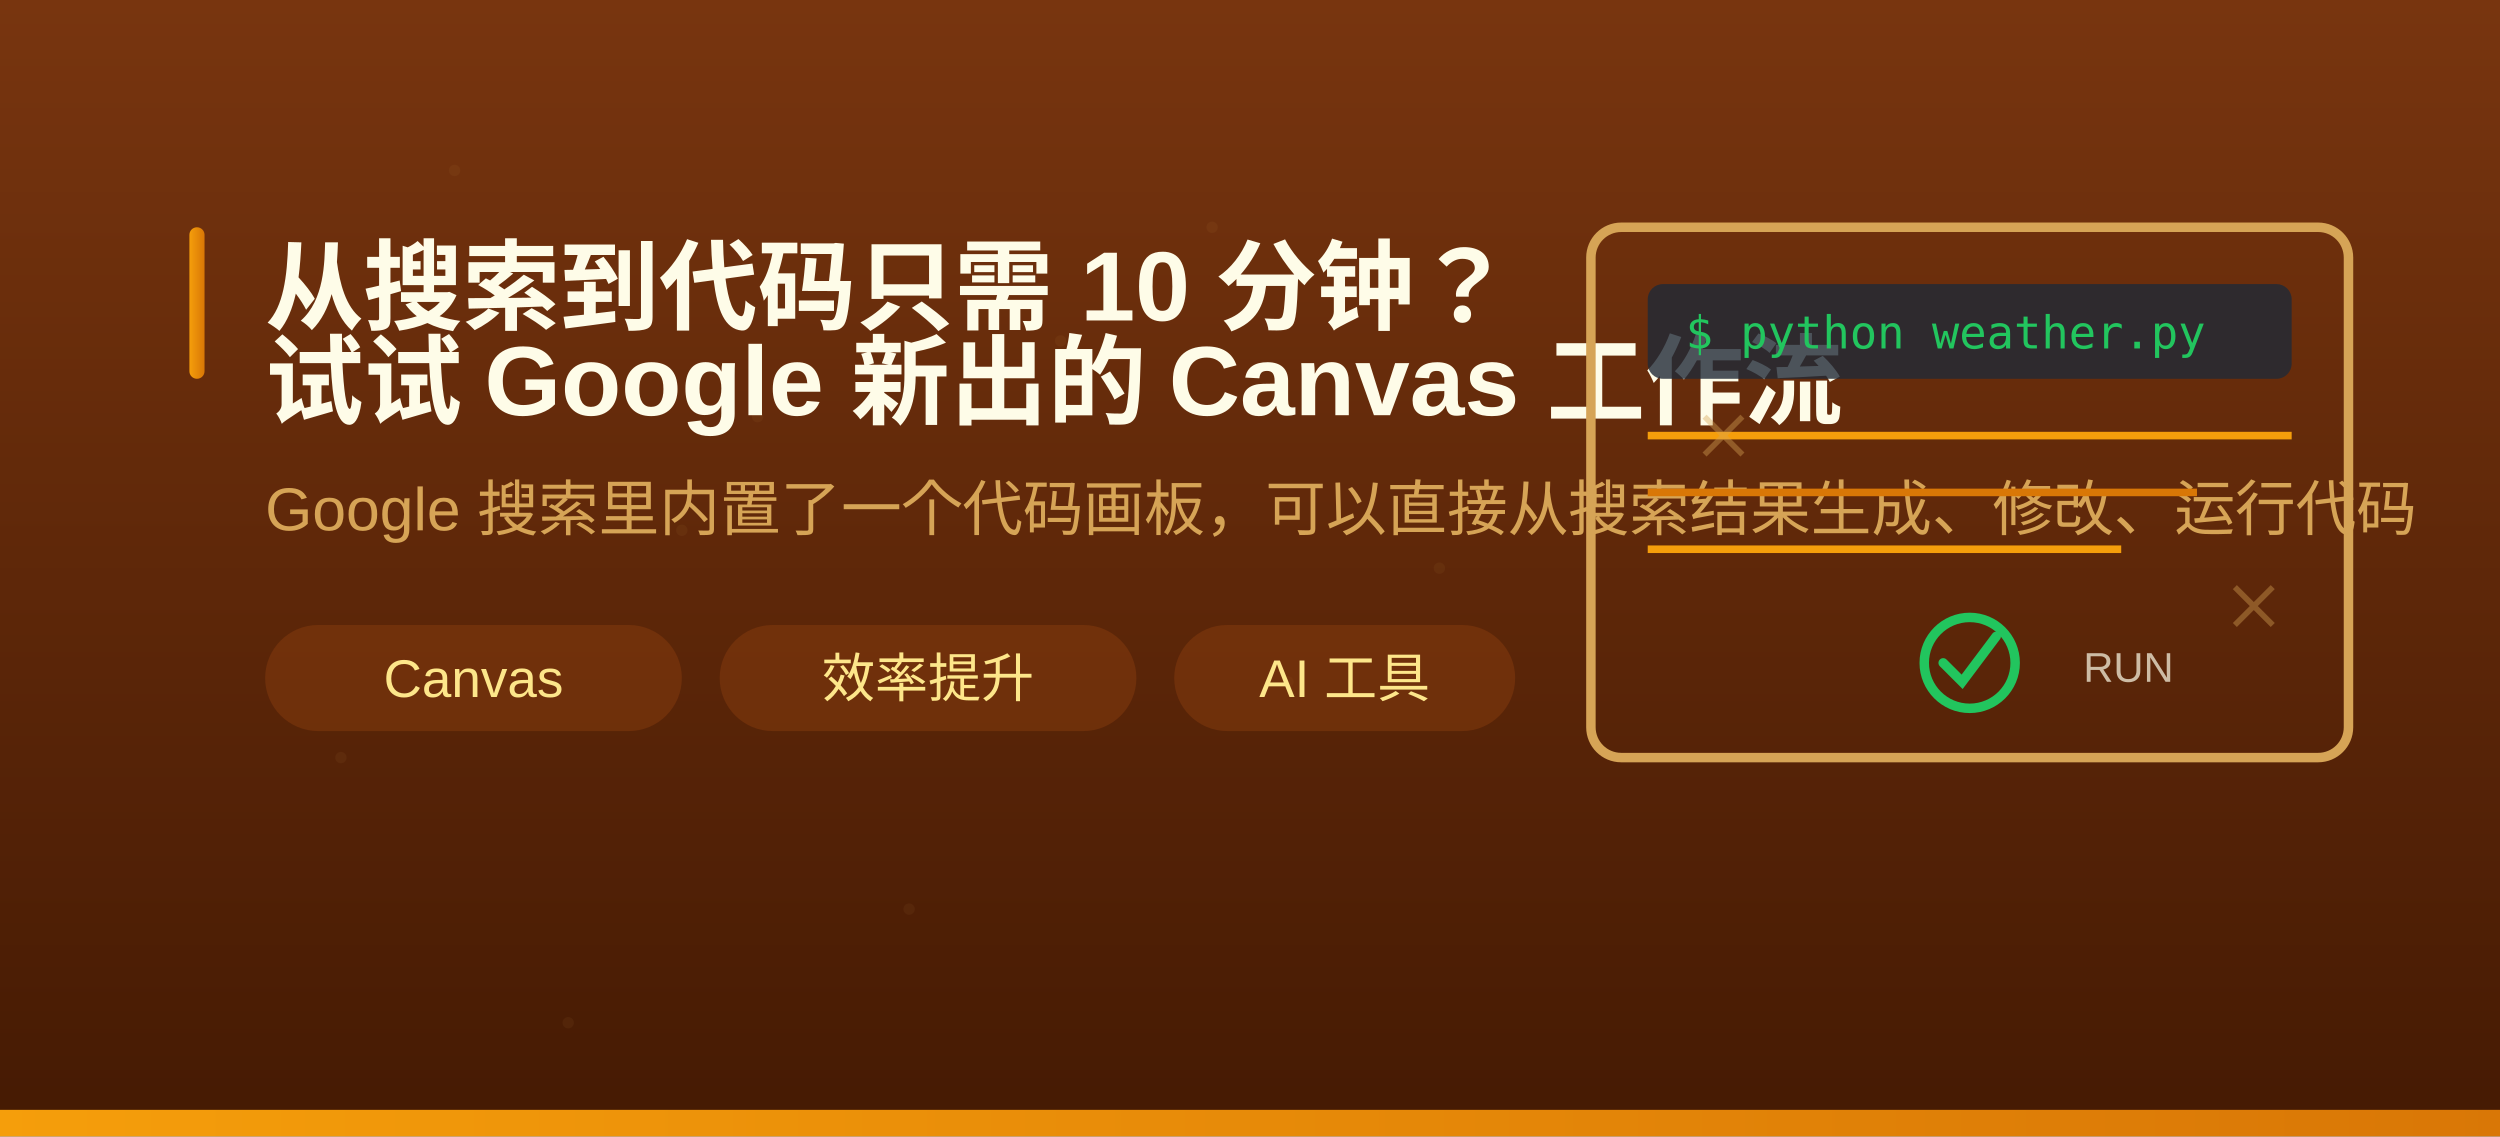
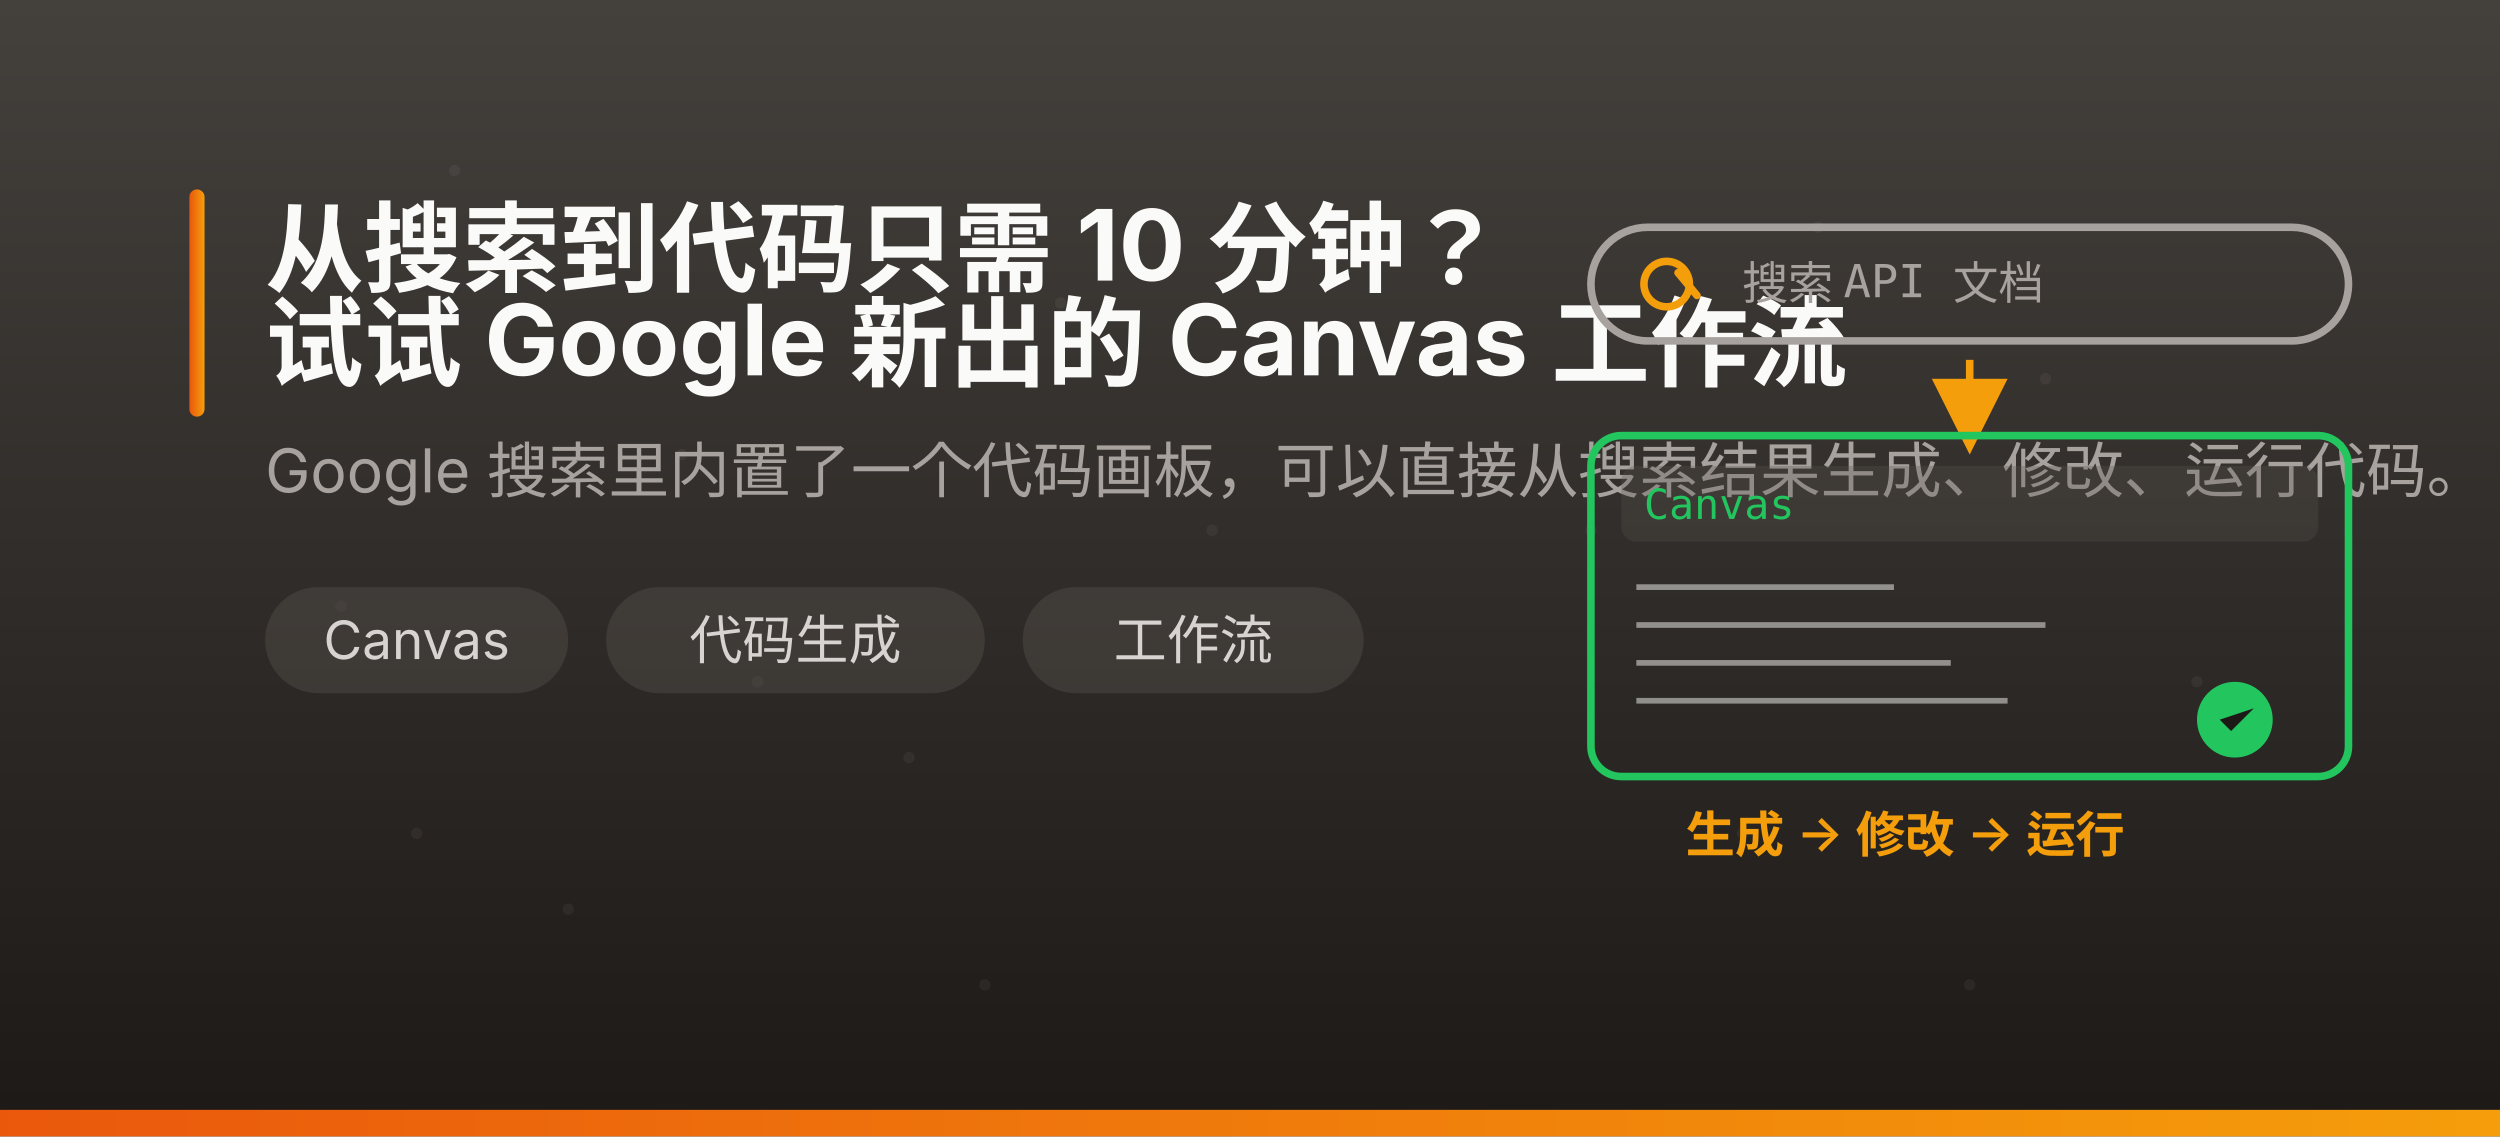
- <svg xmlns="http://www.w3.org/2000/svg" viewBox="0 0 660 300">
+ <svg xmlns="http://www.w3.org/2000/svg" viewBox="0 0 660 300" width="660" height="300">
  <defs>
    <linearGradient id="bgGrad" x1="0%" y1="0%" x2="0%" y2="100%">
-       <stop offset="0%" style="stop-color:#78350F;stop-opacity:1" />
-       <stop offset="100%" style="stop-color:#451A03;stop-opacity:1" />
+       <stop offset="0%" style="stop-color:#44403C;stop-opacity:1" />
+       <stop offset="100%" style="stop-color:#1C1917;stop-opacity:1" />
    </linearGradient>
    <linearGradient id="accentGrad" x1="0%" y1="0%" x2="100%" y2="0%">
-       <stop offset="0%" style="stop-color:#F59E0B;stop-opacity:1" />
-       <stop offset="100%" style="stop-color:#D97706;stop-opacity:1" />
+       <stop offset="0%" style="stop-color:#EA580C;stop-opacity:1" />
+       <stop offset="100%" style="stop-color:#F59E0B;stop-opacity:1" />
    </linearGradient>
  </defs>
  <rect width="660" height="300" fill="url(#bgGrad)" />
-   <circle cx="120" cy="45" r="1.5" fill="#D6A456" opacity="0.06" />
-   <circle cx="280" cy="90" r="1.5" fill="#D6A456" opacity="0.06" />
-   <circle cx="180" cy="140" r="1.5" fill="#D6A456" opacity="0.06" />
-   <circle cx="340" cy="180" r="1.5" fill="#D6A456" opacity="0.06" />
-   <circle cx="90" cy="200" r="1.5" fill="#D6A456" opacity="0.06" />
-   <circle cx="240" cy="240" r="1.5" fill="#D6A456" opacity="0.06" />
-   <circle cx="150" cy="270" r="1.5" fill="#D6A456" opacity="0.06" />
-   <circle cx="320" cy="60" r="1.5" fill="#D6A456" opacity="0.06" />
-   <circle cx="200" cy="110" r="1.5" fill="#D6A456" opacity="0.06" />
-   <circle cx="380" cy="150" r="1.5" fill="#D6A456" opacity="0.06" />
-   <rect x="50" y="60" width="4" height="40" fill="url(#accentGrad)" rx="2" />
-   <text x="70" y="85" font-family="Arial, sans-serif" font-size="26" font-weight="bold" fill="#FEFCE8">
+   <circle cx="120" cy="45" r="1.5" fill="#D6D3D1" opacity="0.06" />
+   <circle cx="280" cy="80" r="1.5" fill="#D6D3D1" opacity="0.06" />
+   <circle cx="180" cy="120" r="1.5" fill="#D6D3D1" opacity="0.06" />
+   <circle cx="90" cy="160" r="1.5" fill="#D6D3D1" opacity="0.06" />
+   <circle cx="240" cy="200" r="1.5" fill="#D6D3D1" opacity="0.06" />
+   <circle cx="150" cy="240" r="1.5" fill="#D6D3D1" opacity="0.06" />
+   <circle cx="320" cy="140" r="1.5" fill="#D6D3D1" opacity="0.06" />
+   <circle cx="200" cy="180" r="1.5" fill="#D6D3D1" opacity="0.06" />
+   <circle cx="110" cy="220" r="1.5" fill="#D6D3D1" opacity="0.06" />
+   <circle cx="260" cy="260" r="1.5" fill="#D6D3D1" opacity="0.06" />
+   <circle cx="480" cy="60" r="1.5" fill="#D6D3D1" opacity="0.06" />
+   <circle cx="540" cy="100" r="1.5" fill="#D6D3D1" opacity="0.06" />
+   <circle cx="420" cy="140" r="1.5" fill="#D6D3D1" opacity="0.06" />
+   <circle cx="580" cy="180" r="1.5" fill="#D6D3D1" opacity="0.06" />
+   <circle cx="460" cy="220" r="1.5" fill="#D6D3D1" opacity="0.06" />
+   <circle cx="520" cy="260" r="1.5" fill="#D6D3D1" opacity="0.06" />
+   <rect x="50" y="50" width="4" height="60" fill="url(#accentGrad)" rx="2" />
+   <text x="70" y="75" font-family="system-ui, -apple-system, sans-serif" font-size="26" font-weight="bold" fill="#FAFAF9">
    从搜索到代码只需 10 分钟？
  </text>
-   <text x="70" y="110" font-family="Arial, sans-serif" font-size="26" font-weight="bold" fill="#FEFCE8">
+   <text x="70" y="100" font-family="system-ui, -apple-system, sans-serif" font-size="26" font-weight="bold" fill="#FAFAF9">
    试试 Google 新出的 Canvas 工作流
  </text>
-   <text x="70" y="140" font-family="Arial, sans-serif" font-size="16" fill="#D6A456">
-     Google 搜索里内置了一个代码画板，可以直接从搜索结果生成、修改、运行代码
+   <text x="70" y="130" font-family="system-ui, -apple-system, sans-serif" font-size="16" fill="#A8A29E">
+     Google 搜索里内置了一个代码画板，可以直接从搜索结果生成、修改、运行代码。
  </text>
-   <rect x="70" y="165" width="110" height="28" rx="14" fill="#92400E" opacity="0.4" />
-   <text x="125" y="184" font-family="Arial, sans-serif" font-size="14" fill="#FDE68A" text-anchor="middle">Canvas</text>
-   <rect x="190" y="165" width="110" height="28" rx="14" fill="#92400E" opacity="0.4" />
-   <text x="245" y="184" font-family="Arial, sans-serif" font-size="14" fill="#FDE68A" text-anchor="middle">效率提升</text>
-   <rect x="310" y="165" width="90" height="28" rx="14" fill="#92400E" opacity="0.4" />
-   <text x="355" y="184" font-family="Arial, sans-serif" font-size="14" fill="#FDE68A" text-anchor="middle">AI 工具</text>
+   <rect x="70" y="155" width="80" height="28" rx="14" fill="#57534E" opacity="0.4" />
+   <text x="110" y="174" font-family="system-ui, -apple-system, sans-serif" font-size="14" fill="#D6D3D1" text-anchor="middle">Canvas</text>
+   <rect x="160" y="155" width="100" height="28" rx="14" fill="#57534E" opacity="0.4" />
+   <text x="210" y="174" font-family="system-ui, -apple-system, sans-serif" font-size="14" fill="#D6D3D1" text-anchor="middle">代码生成</text>
+   <rect x="270" y="155" width="90" height="28" rx="14" fill="#57534E" opacity="0.4" />
+   <text x="315" y="174" font-family="system-ui, -apple-system, sans-serif" font-size="14" fill="#D6D3D1" text-anchor="middle">工作流</text>
  <g transform="translate(420, 60)">
-     <rect x="0" y="0" width="200" height="140" rx="8" fill="none" stroke="#D6A456" stroke-width="2.5" />
-     <rect x="15" y="15" width="170" height="25" rx="4" fill="#1F2937" opacity="0.8" />
-     <text x="25" y="32" font-family="monospace" font-size="12" fill="#22C55E">$ python weather.py</text>
-     <line x1="15" y1="55" x2="185" y2="55" stroke="#F59E0B" stroke-width="2" />
-     <line x1="15" y1="70" x2="160" y2="70" stroke="#D97706" stroke-width="2" />
-     <line x1="15" y1="85" x2="140" y2="85" stroke="#F59E0B" stroke-width="2" />
-     <circle cx="100" cy="115" r="12" fill="none" stroke="#22C55E" stroke-width="2.5" />
-     <path d="M 93 115 L 98 120 L 107 108" fill="none" stroke="#22C55E" stroke-width="2.5" stroke-linecap="round" />
-     <path d="M 30 50 L 40 60 M 40 50 L 30 60" stroke="#D6A456" stroke-width="1.5" opacity="0.4" />
-     <path d="M 170 95 L 180 105 M 180 95 L 170 105" stroke="#D6A456" stroke-width="1.5" opacity="0.4" />
-     <text x="130" y="120" font-family="Arial, sans-serif" font-size="11" fill="#FEFCE8" opacity="0.7">RUN</text>
+     <rect x="0" y="0" width="200" height="30" rx="15" fill="none" stroke="#A8A29E" stroke-width="2" />
+     <circle cx="20" cy="15" r="6" fill="none" stroke="#F59E0B" stroke-width="2" />
+     <line x1="23" y1="12" x2="28" y2="18" stroke="#F59E0B" stroke-width="2" stroke-linecap="round" />
+     <text x="40" y="19" font-family="monospace" font-size="12" fill="#A8A29E">搜索 API 文档</text>
  </g>
+   <line x1="520" y1="95" x2="520" y2="110" stroke="#F59E0B" stroke-width="2" marker-end="url(#arrowhead)" />
+   <defs>
+     <marker id="arrowhead" markerWidth="10" markerHeight="10" refX="5" refY="5" orient="auto">
+       <polygon points="0 0, 10 5, 0 10" fill="#F59E0B" />
+     </marker>
+   </defs>
+   <g transform="translate(420, 115)">
+     <rect x="0" y="0" width="200" height="90" rx="8" fill="none" stroke="#22C55E" stroke-width="2" />
+     <rect x="8" y="8" width="184" height="20" rx="4" fill="#57534E" opacity="0.3" />
+     <text x="14" y="22" font-family="monospace" font-size="11" fill="#22C55E">Canvas</text>
+     <line x1="12" y1="40" x2="80" y2="40" stroke="#D6D3D1" stroke-width="1.5" opacity="0.6" />
+     <line x1="12" y1="50" x2="120" y2="50" stroke="#D6D3D1" stroke-width="1.5" opacity="0.6" />
+     <line x1="12" y1="60" x2="95" y2="60" stroke="#D6D3D1" stroke-width="1.5" opacity="0.6" />
+     <line x1="12" y1="70" x2="110" y2="70" stroke="#D6D3D1" stroke-width="1.5" opacity="0.6" />
+     <circle cx="170" cy="75" r="10" fill="#22C55E" />
+     <polygon points="166,75 169,78 175,72" fill="#1C1917" stroke="none" />
+   </g>
+   <text x="445" y="225" font-family="system-ui, -apple-system, sans-serif" font-size="13" fill="#F59E0B" font-weight="600">
+     生成 → 修改 → 运行
+   </text>
  <rect x="0" y="293" width="660" height="7" fill="url(#accentGrad)" />
</svg>
